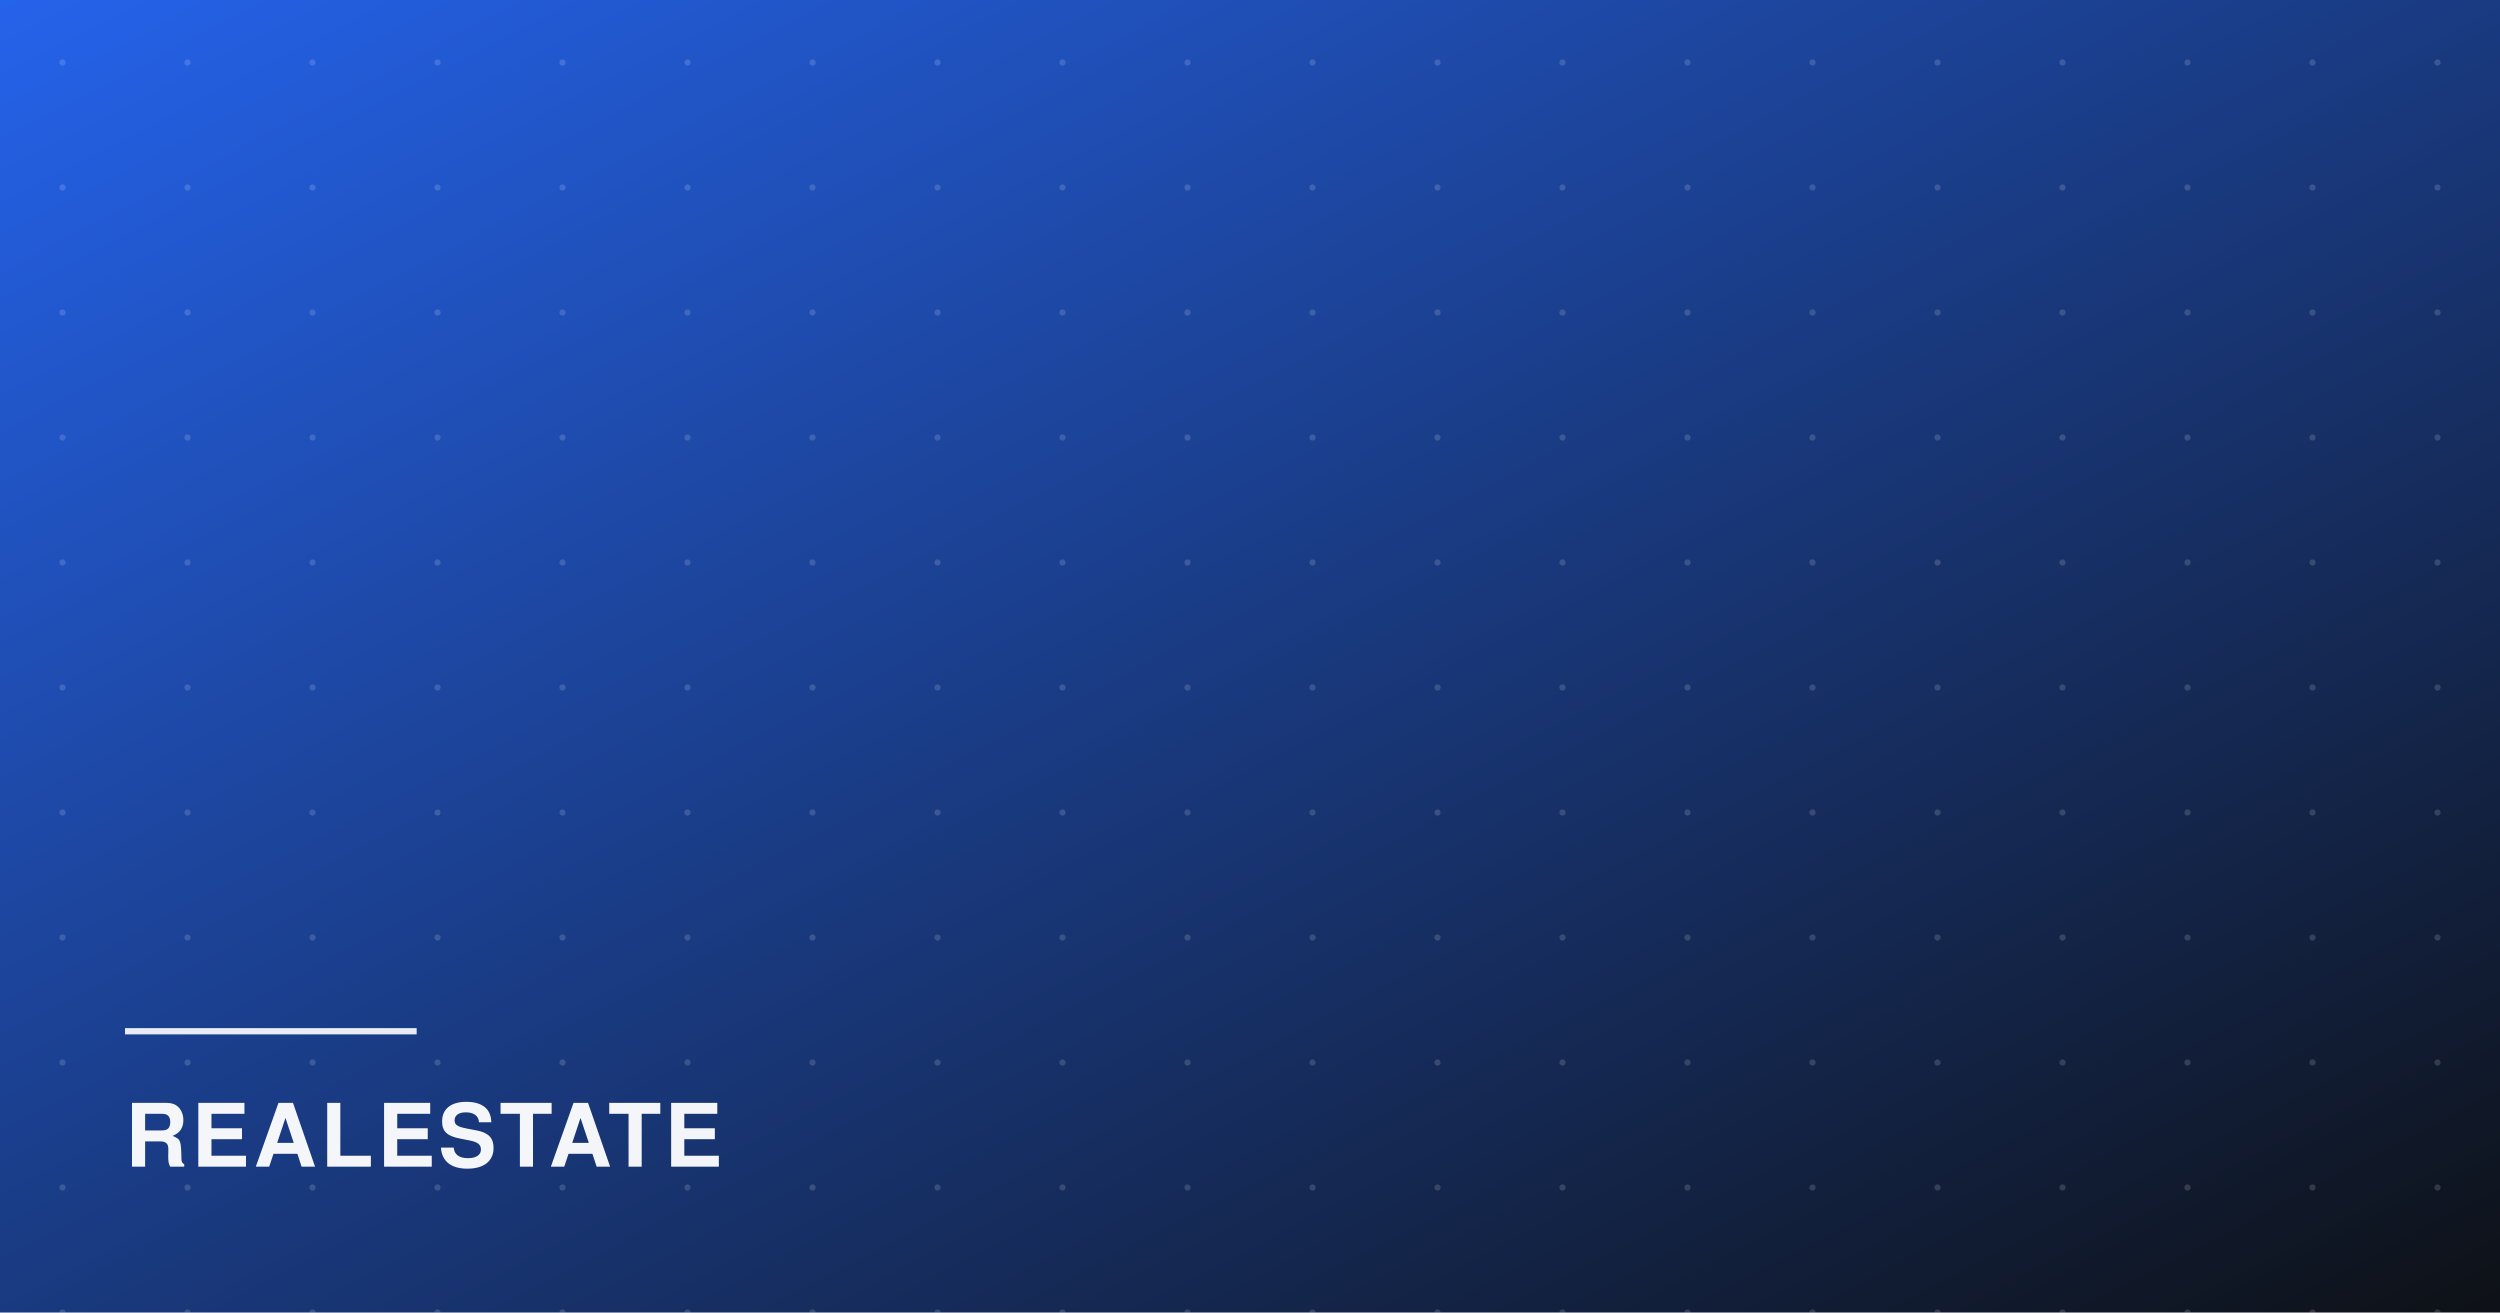
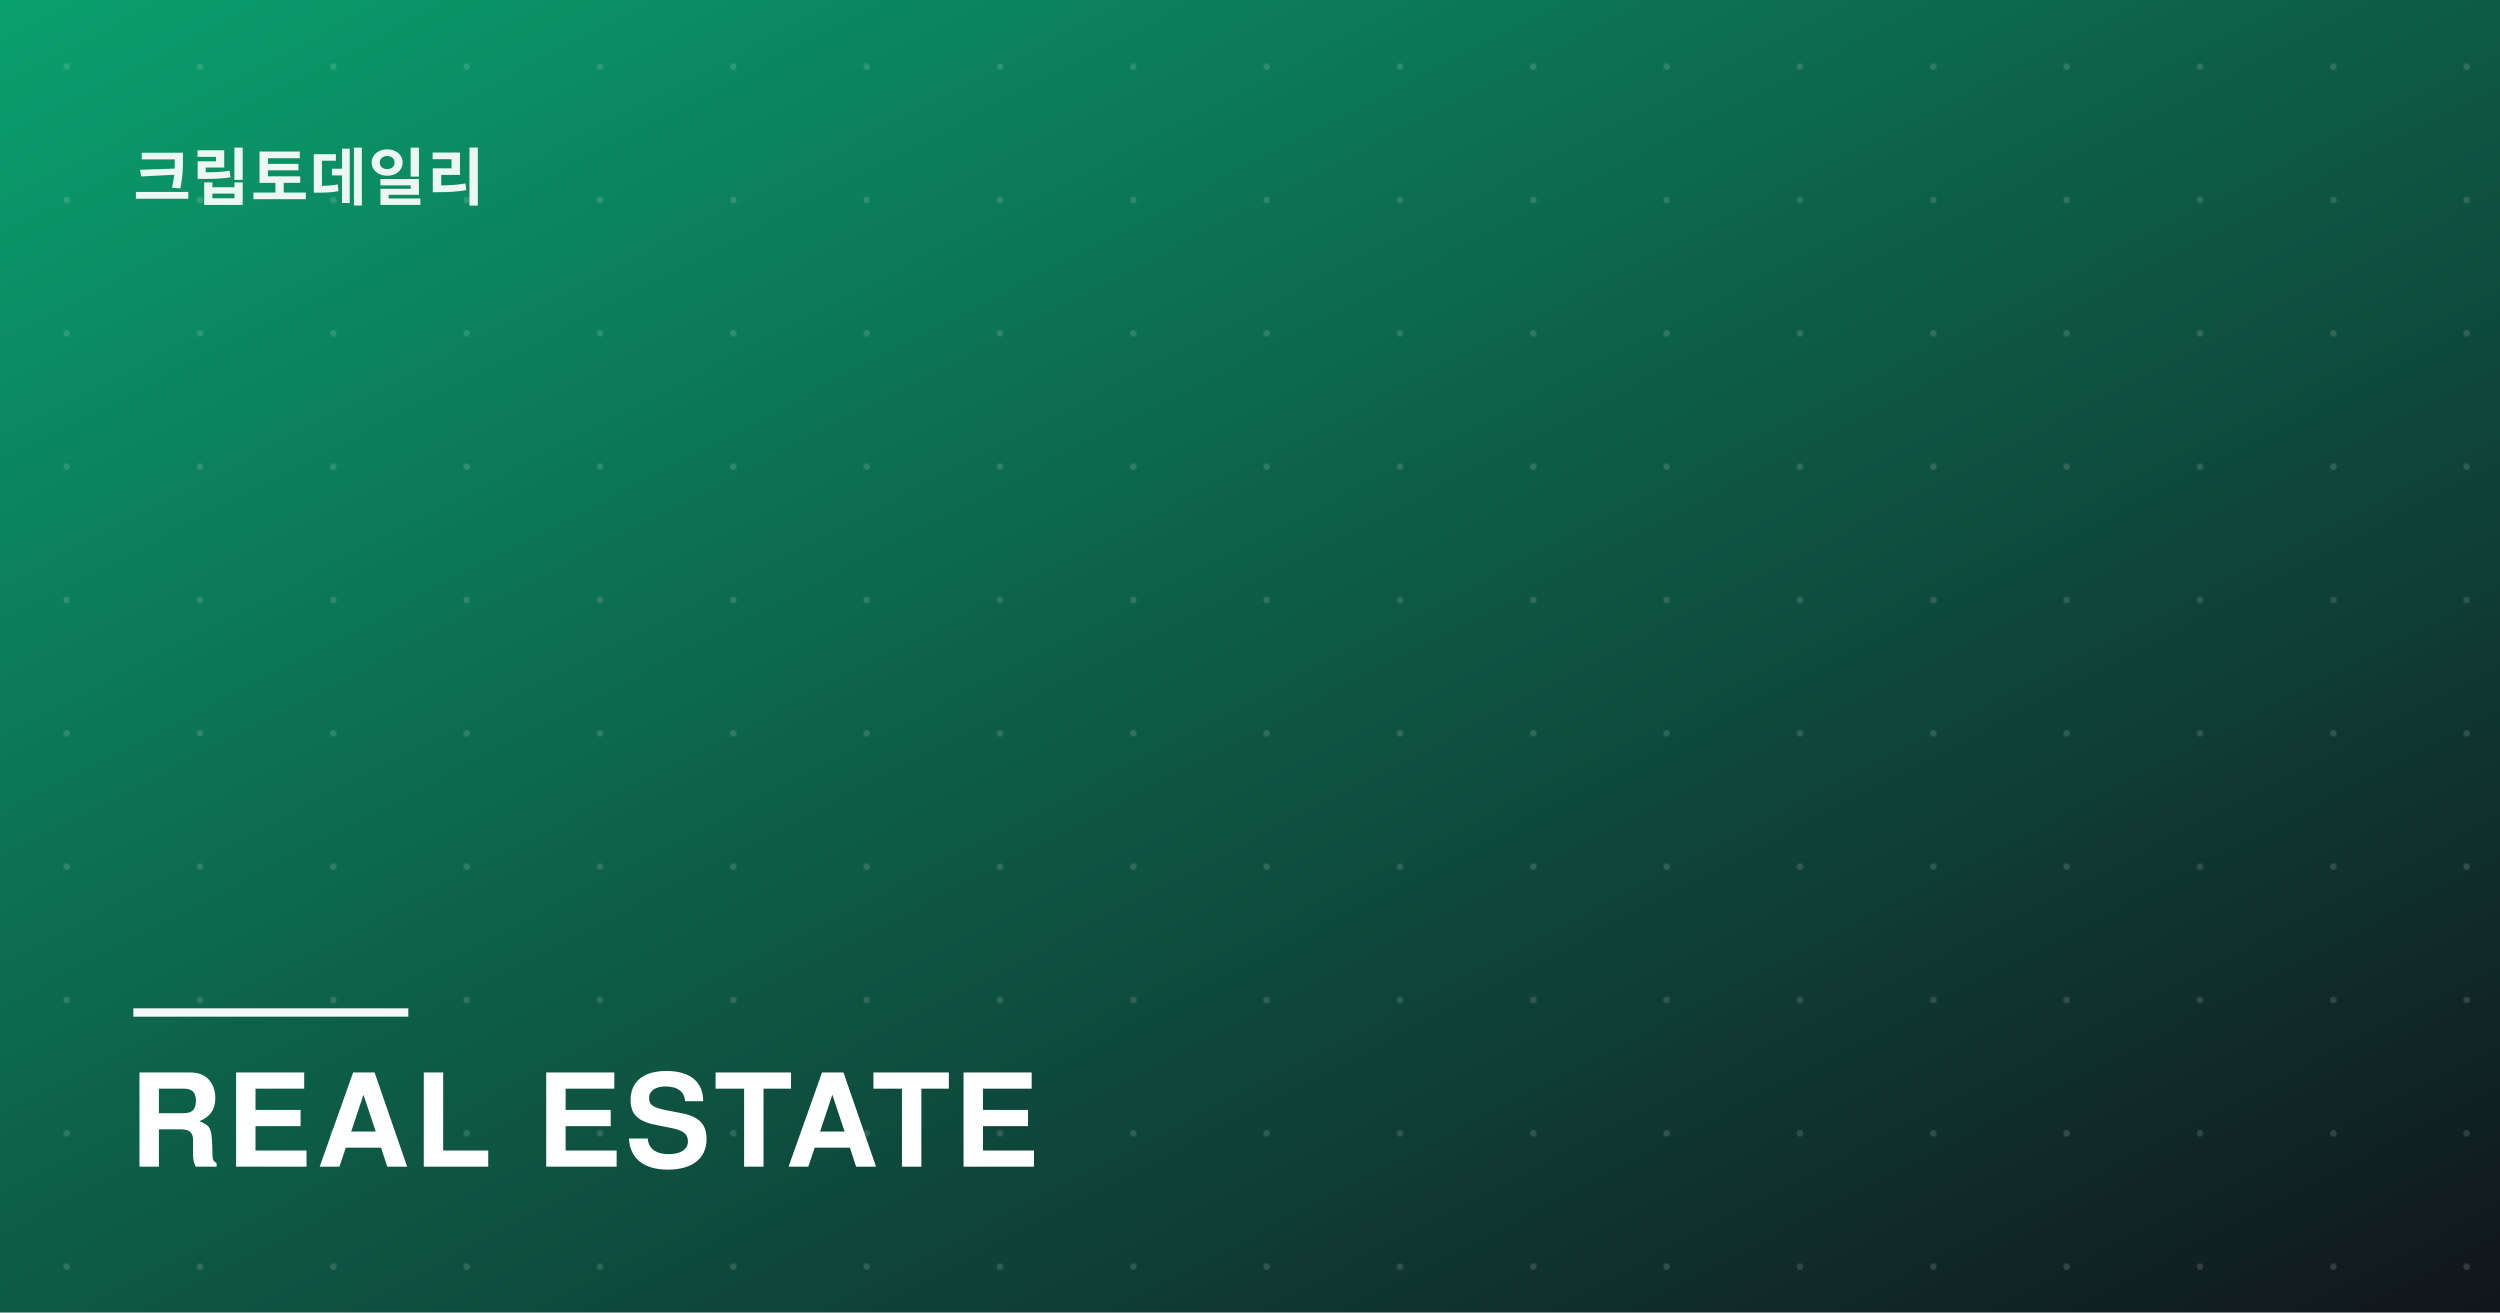
<svg xmlns="http://www.w3.org/2000/svg" viewBox="0 0 1200 630" width="1200" height="630">
  <defs>
    <linearGradient id="g" x1="0" y1="0" x2="1" y2="1">
-       <stop offset="0" stop-color="#2563eb" />
-       <stop offset="1" stop-color="#0e1116" />
+       <stop offset="0" stop-color="#0aa06e" />
+       <stop offset="1" stop-color="#11151c" />
    </linearGradient>
-     <pattern id="p" width="60" height="60" patternUnits="userSpaceOnUse">
-       <circle cx="30" cy="30" r="1.5" fill="rgba(255,255,255,0.15)" />
+     <pattern id="p" width="64" height="64" patternUnits="userSpaceOnUse">
+       <circle cx="32" cy="32" r="1.6" fill="rgba(255,255,255,0.14)" />
    </pattern>
  </defs>
  <rect width="1200" height="630" fill="url(#g)" />
  <rect width="1200" height="630" fill="url(#p)" />
-   <text x="60" y="560" font-family="-apple-system,Helvetica,sans-serif" font-size="42" font-weight="700" fill="white" letter-spacing="0.04em" opacity="0.95">REALESTATE</text>
-   <line x1="60" y1="495" x2="200" y2="495" stroke="white" stroke-width="3" opacity="0.9" />
+   <text x="64" y="96" font-family="-apple-system,'Apple SD Gothic Neo','Noto Sans KR',sans-serif" font-size="30" font-weight="800" fill="rgba(255,255,255,0.92)" letter-spacing="0.02em">크립토데일리</text>
+   <line x1="64" y1="486" x2="196" y2="486" stroke="white" stroke-width="4" opacity="0.95" />
+   <text x="62" y="560" font-family="-apple-system,Helvetica,sans-serif" font-size="62" font-weight="800" fill="white" letter-spacing="0.03em">REAL ESTATE</text>
</svg>
